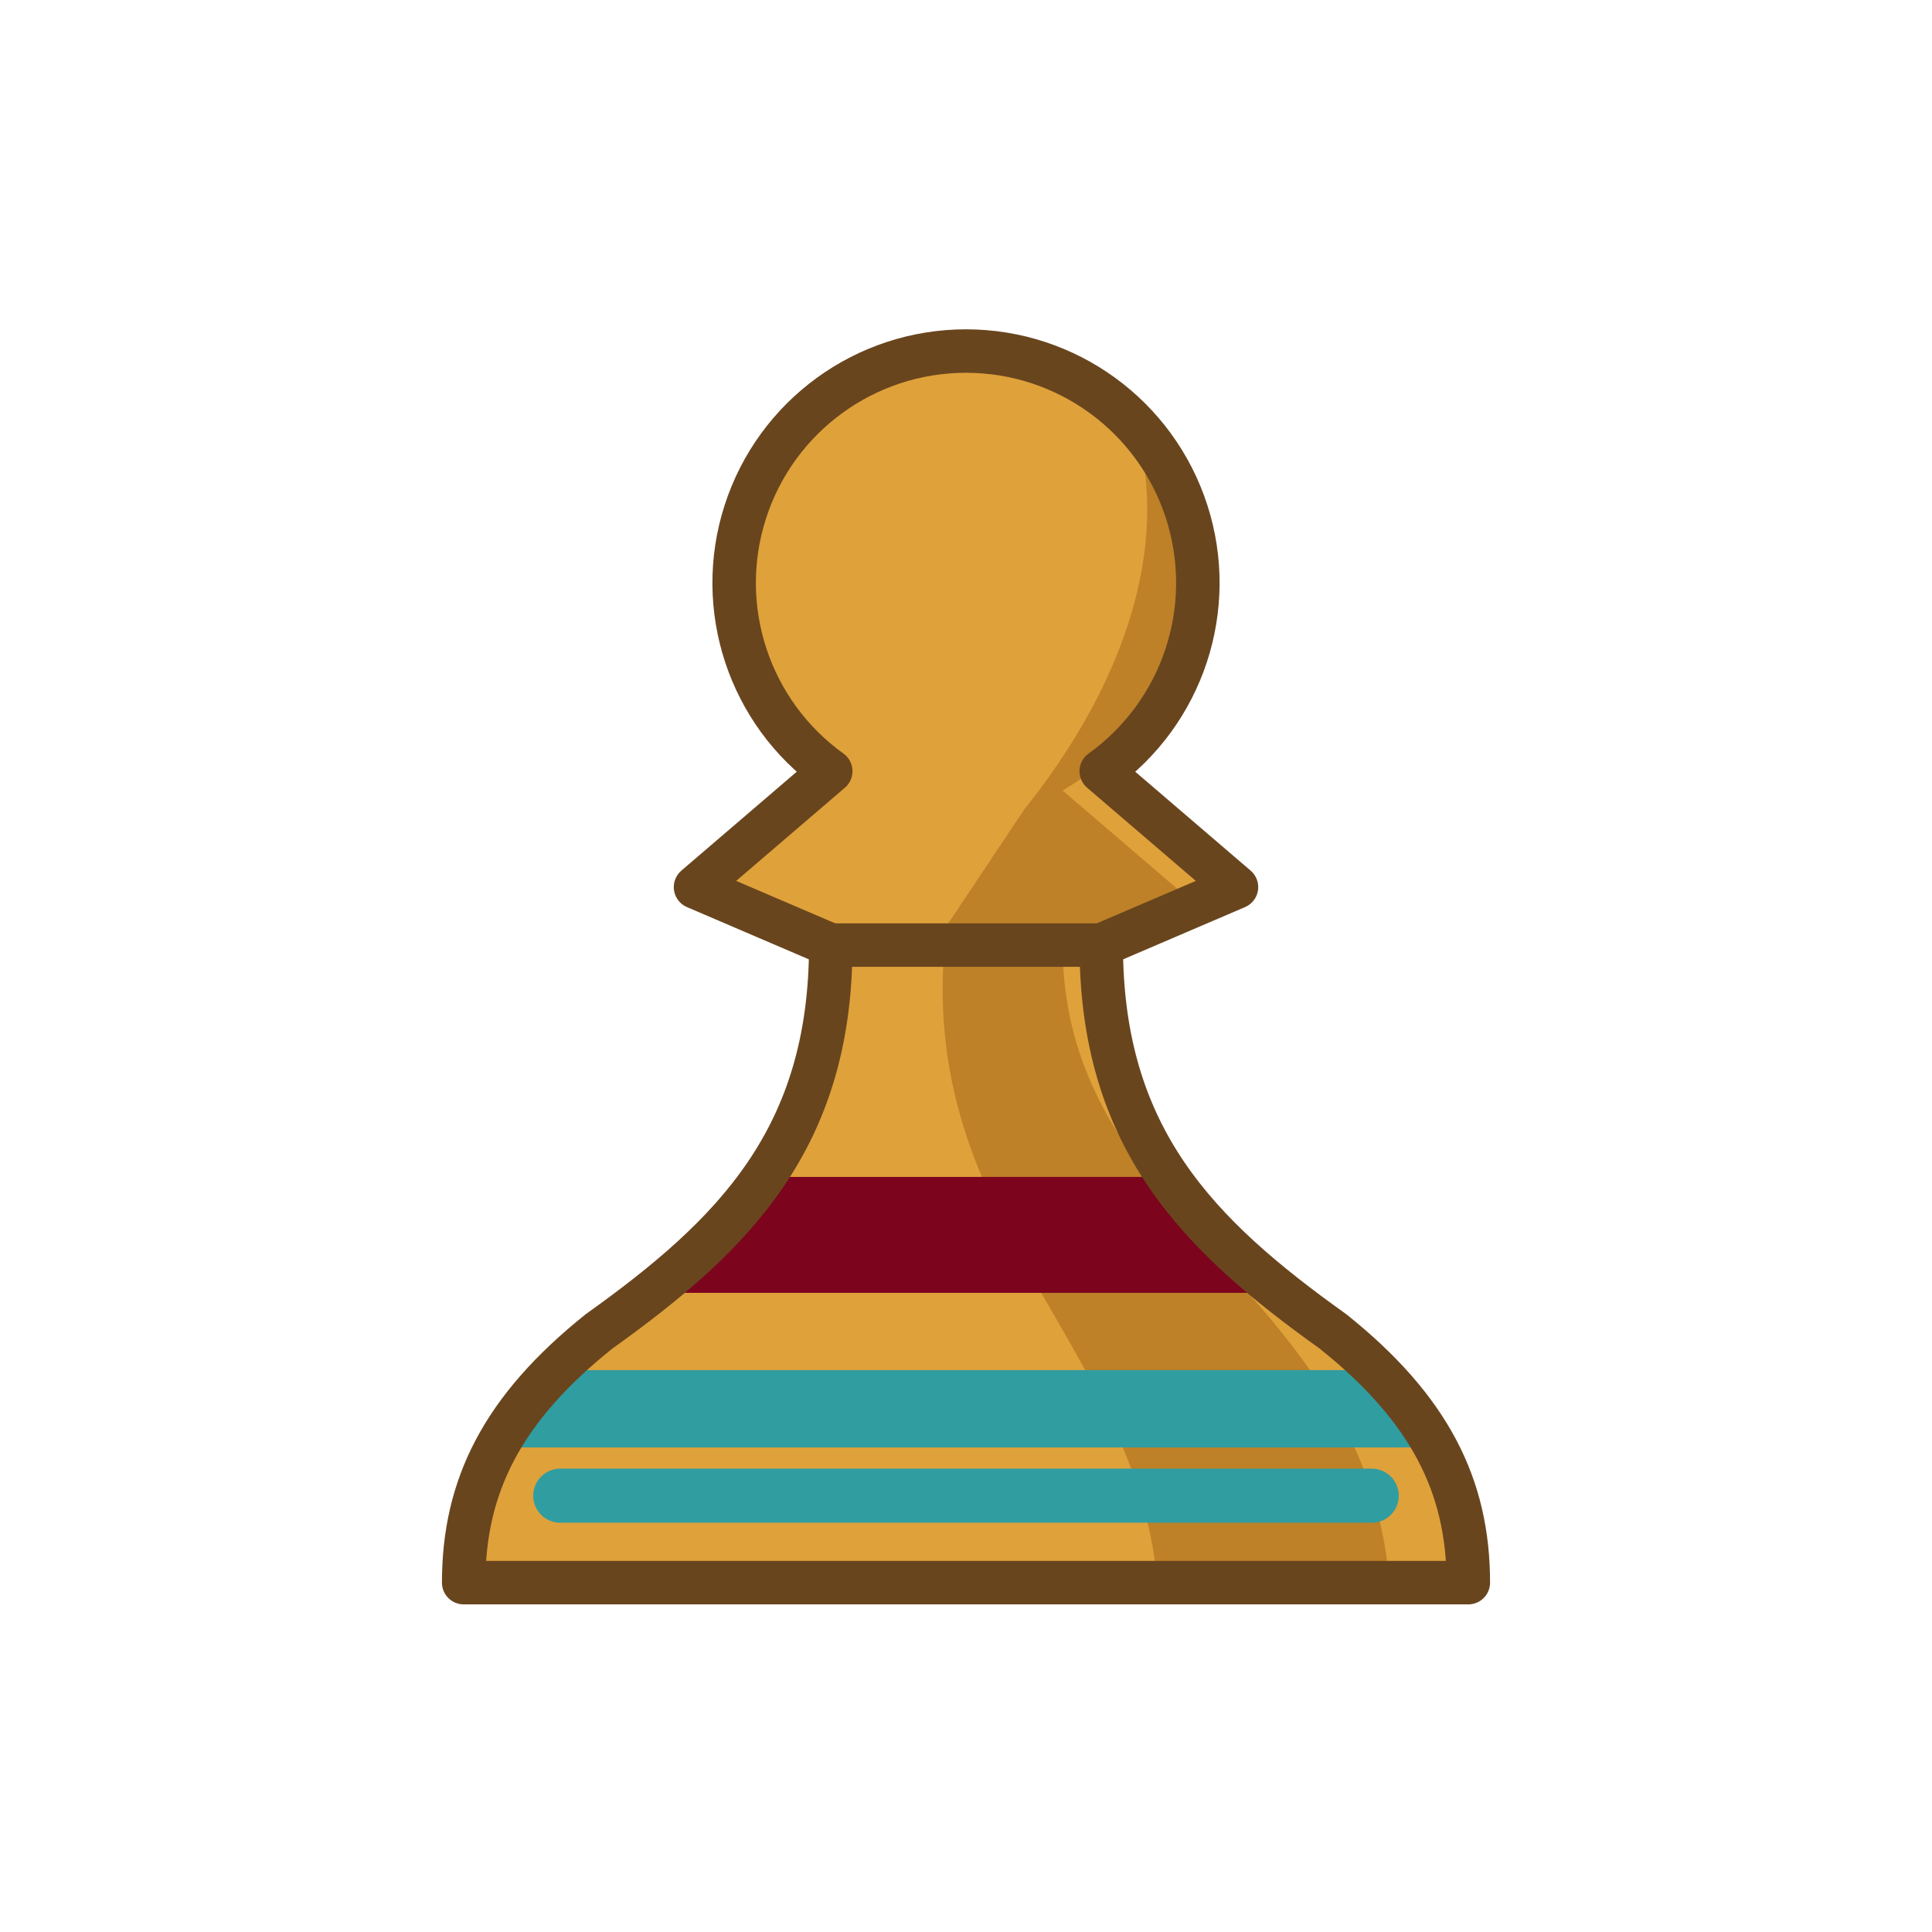
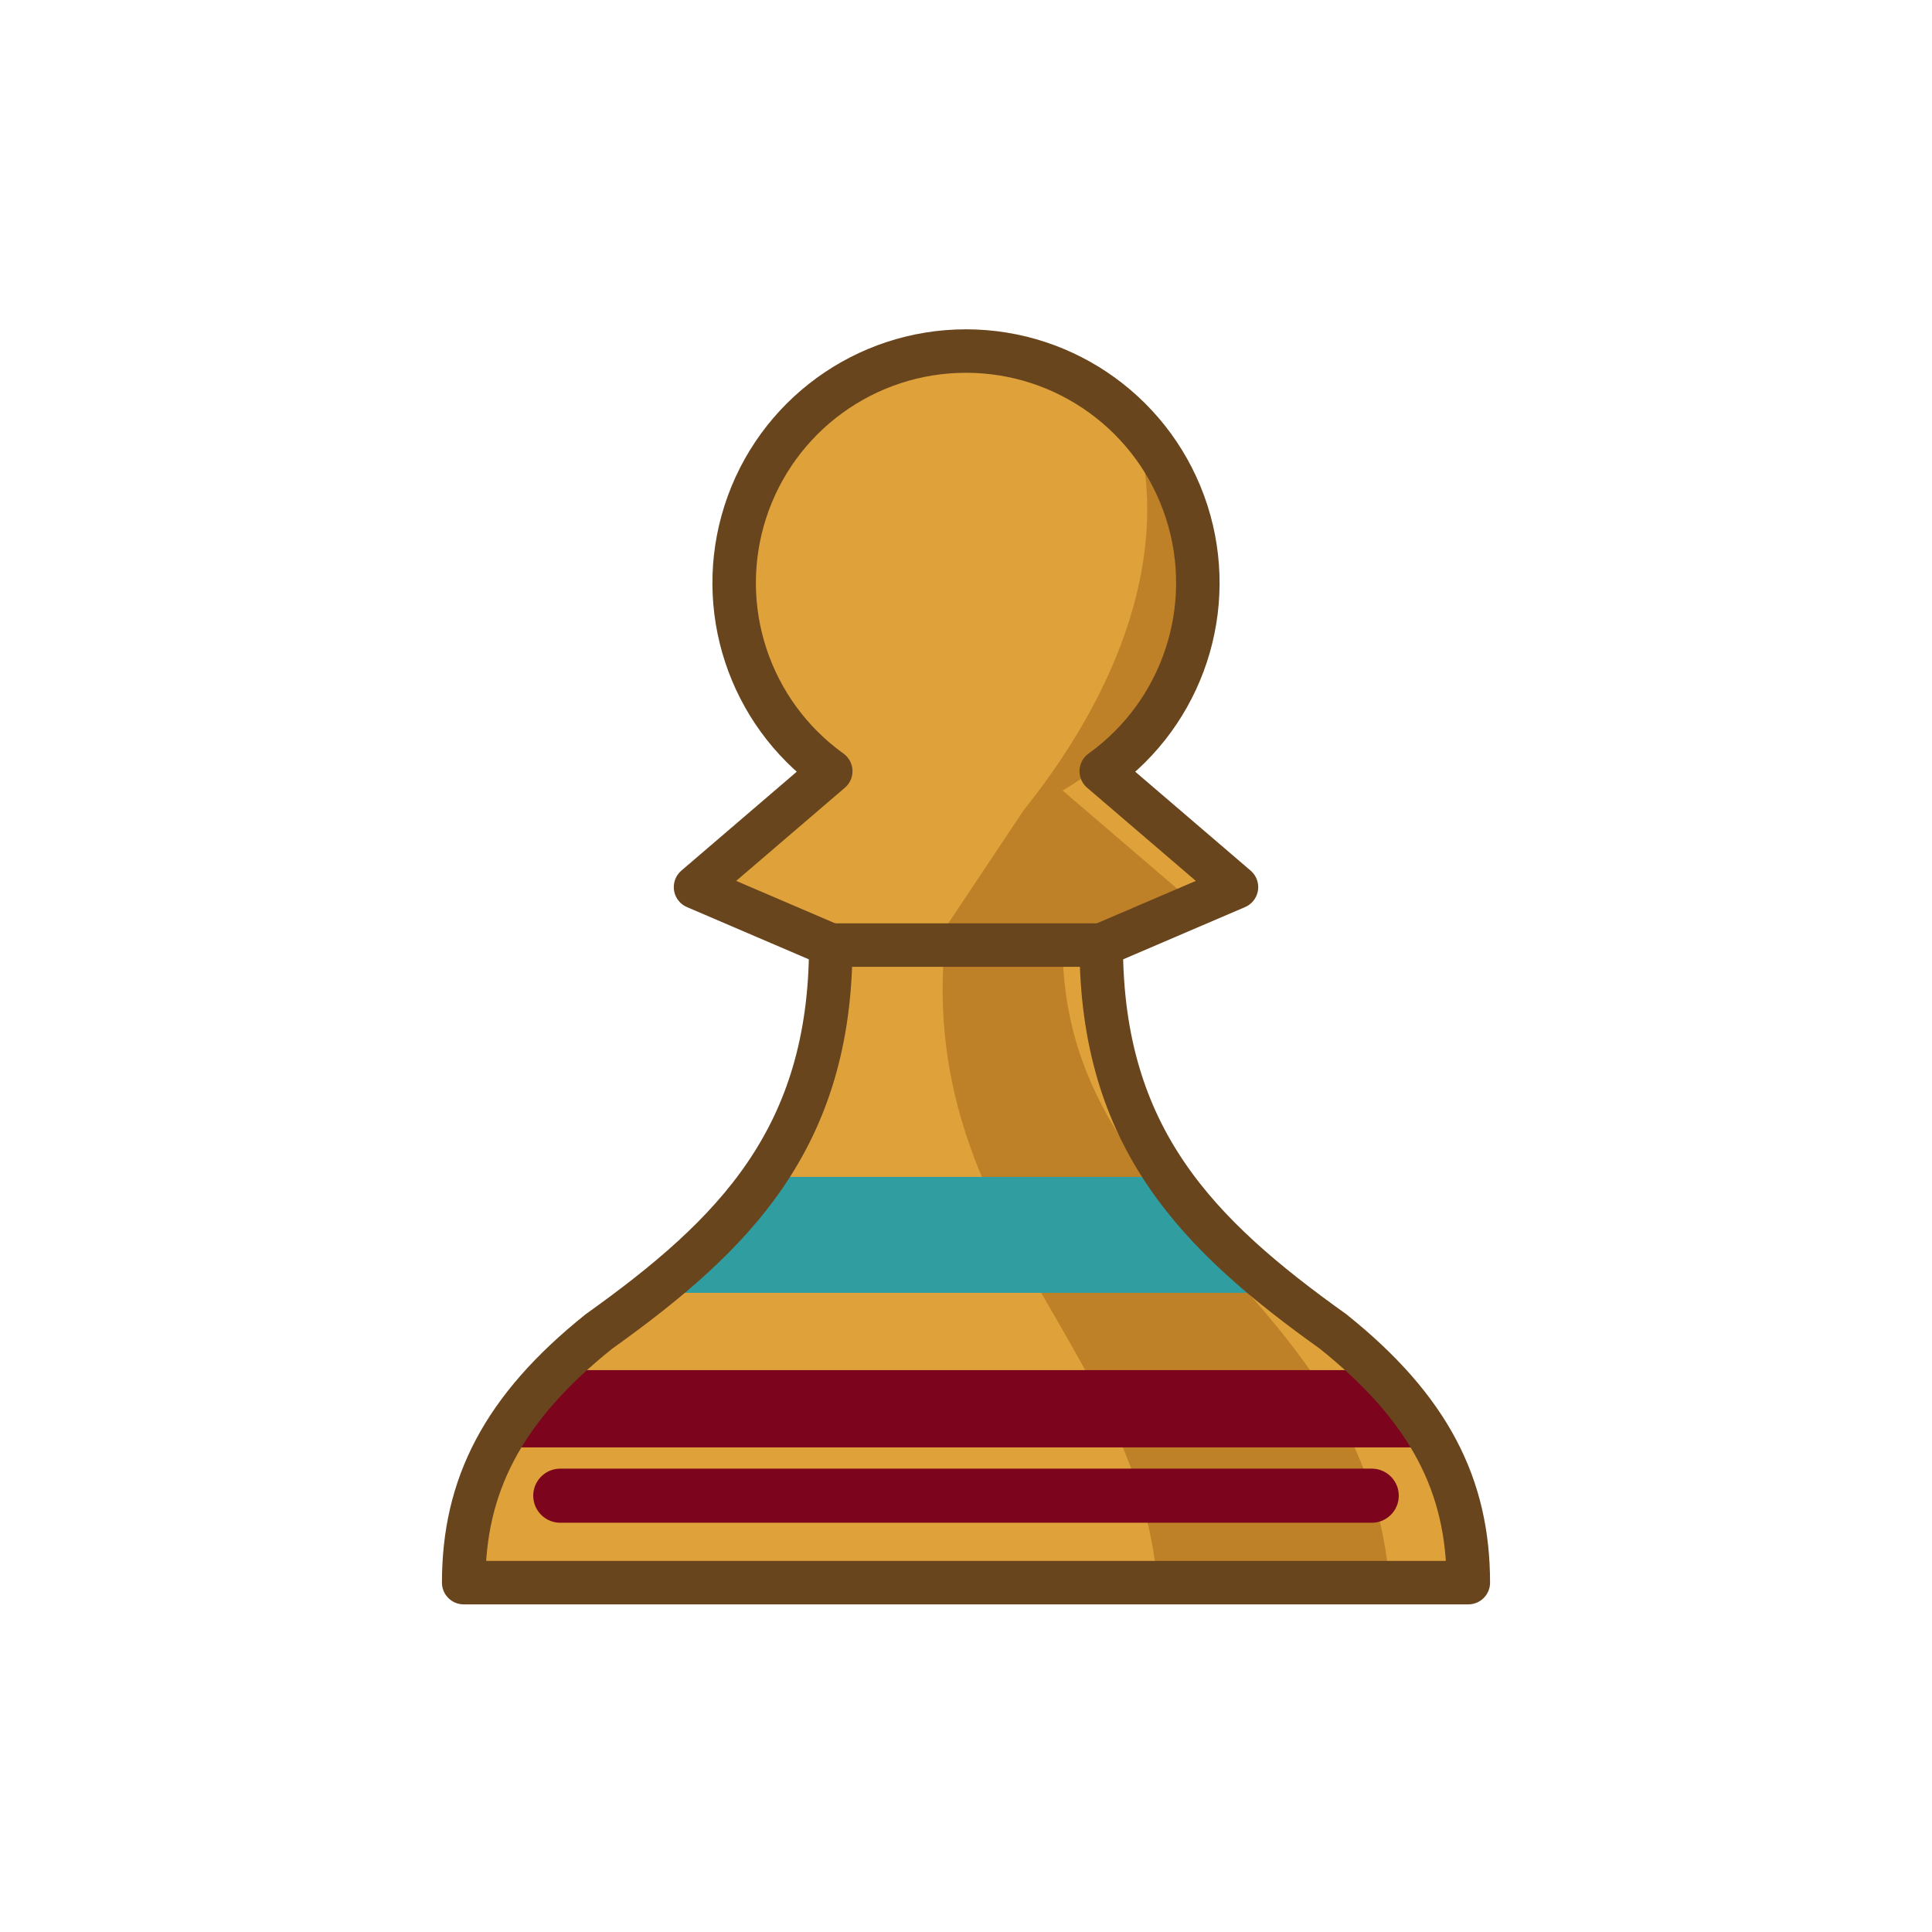
<svg xmlns="http://www.w3.org/2000/svg" viewBox="0 7.083 100 100">
  <g fill="#DFA13A" stroke="#69451E" stroke-width="2.25" stroke-linejoin="round" stroke-linecap="round">
    <path d="M43 47 A12 12 0 1 1 57 47 L64 53 L57 56 C57 66 62 71 69 76 C74 80 76 84 76 89 H24 C24 84 26 80 31 76 C38 71 43 66 43 56 L36 53 Z" fill="#DFA13A" stroke="none" fill-rule="evenodd" />
    <defs>
      <clipPath id="s0">
        <path d="M43 47 A12 12 0 1 1 57 47 L64 53 L57 56 C57 66 62 71 69 76 C74 80 76 84 76 89 H24 C24 84 26 80 31 76 C38 71 43 66 43 56 L36 53 Z" clip-rule="evenodd" />
      </clipPath>
    </defs>
    <path d="M53 21 C68 31 65 42 55 48 L62 54 L55 56 C55 71 72 74 72 91 H60 C60 77 47 71 49 55 L53 49 C61 39 62 28 53 21 Z" fill="#BE8127" stroke="none" clip-path="url(#s0)" />
    <g stroke="none" clip-path="url(#s0)">
-       <path d="M10 68 H90 V74 H10 Z" fill="#7C041D" />
-       <path d="M10 78 H90 V82 H10 Z" fill="#309DA1" />
+       <path d="M10 68 H90 V74 H10 Z" fill="#309DA1" />
+       <path d="M10 78 H90 V82 H10 Z" fill="#7C041D" />
    </g>
    <path d="M43 47 A12 12 0 1 1 57 47 L64 53 L57 56 C57 66 62 71 69 76 C74 80 76 84 76 89 H24 C24 84 26 80 31 76 C38 71 43 66 43 56 L36 53 Z" fill="none" />
    <path d="M43 56 H57" fill="none" />
-     <path d="M29 84.5 H71" fill="none" stroke="#309DA1" stroke-width="2.8" stroke-linecap="round" />
+     <path d="M29 84.5 H71" fill="none" stroke="#7C041D" stroke-width="2.8" stroke-linecap="round" />
  </g>
</svg>
